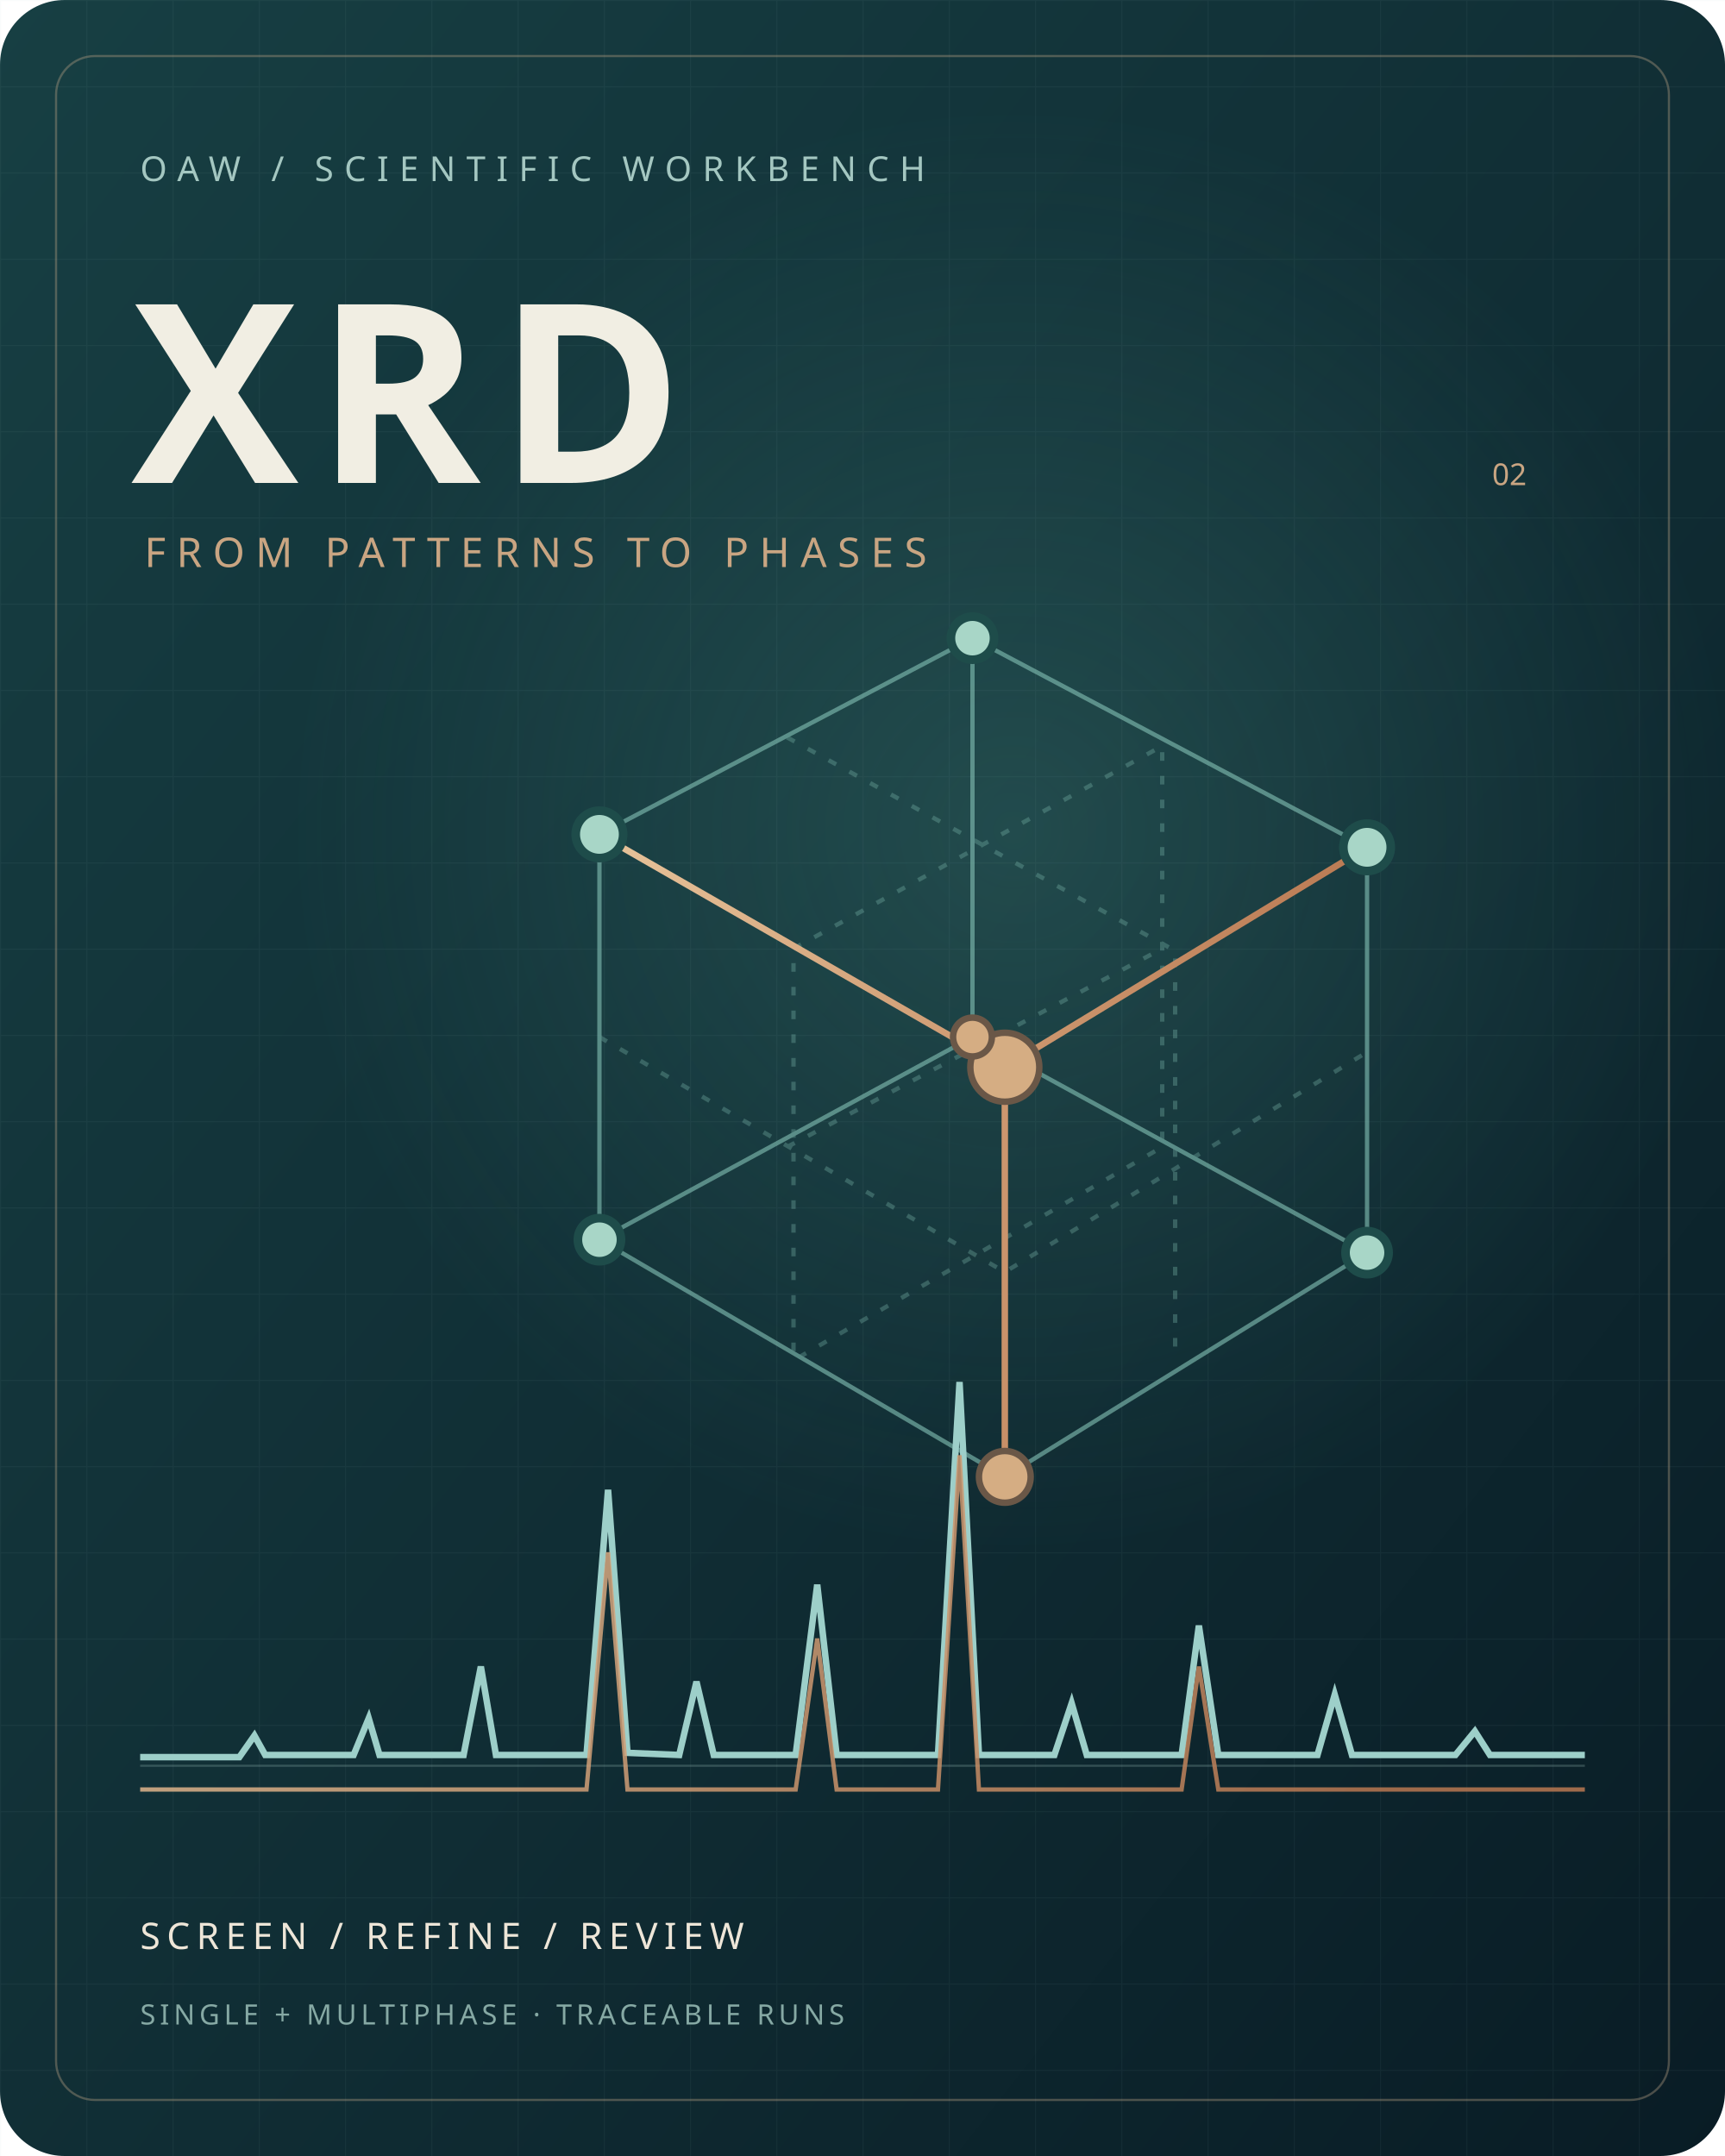
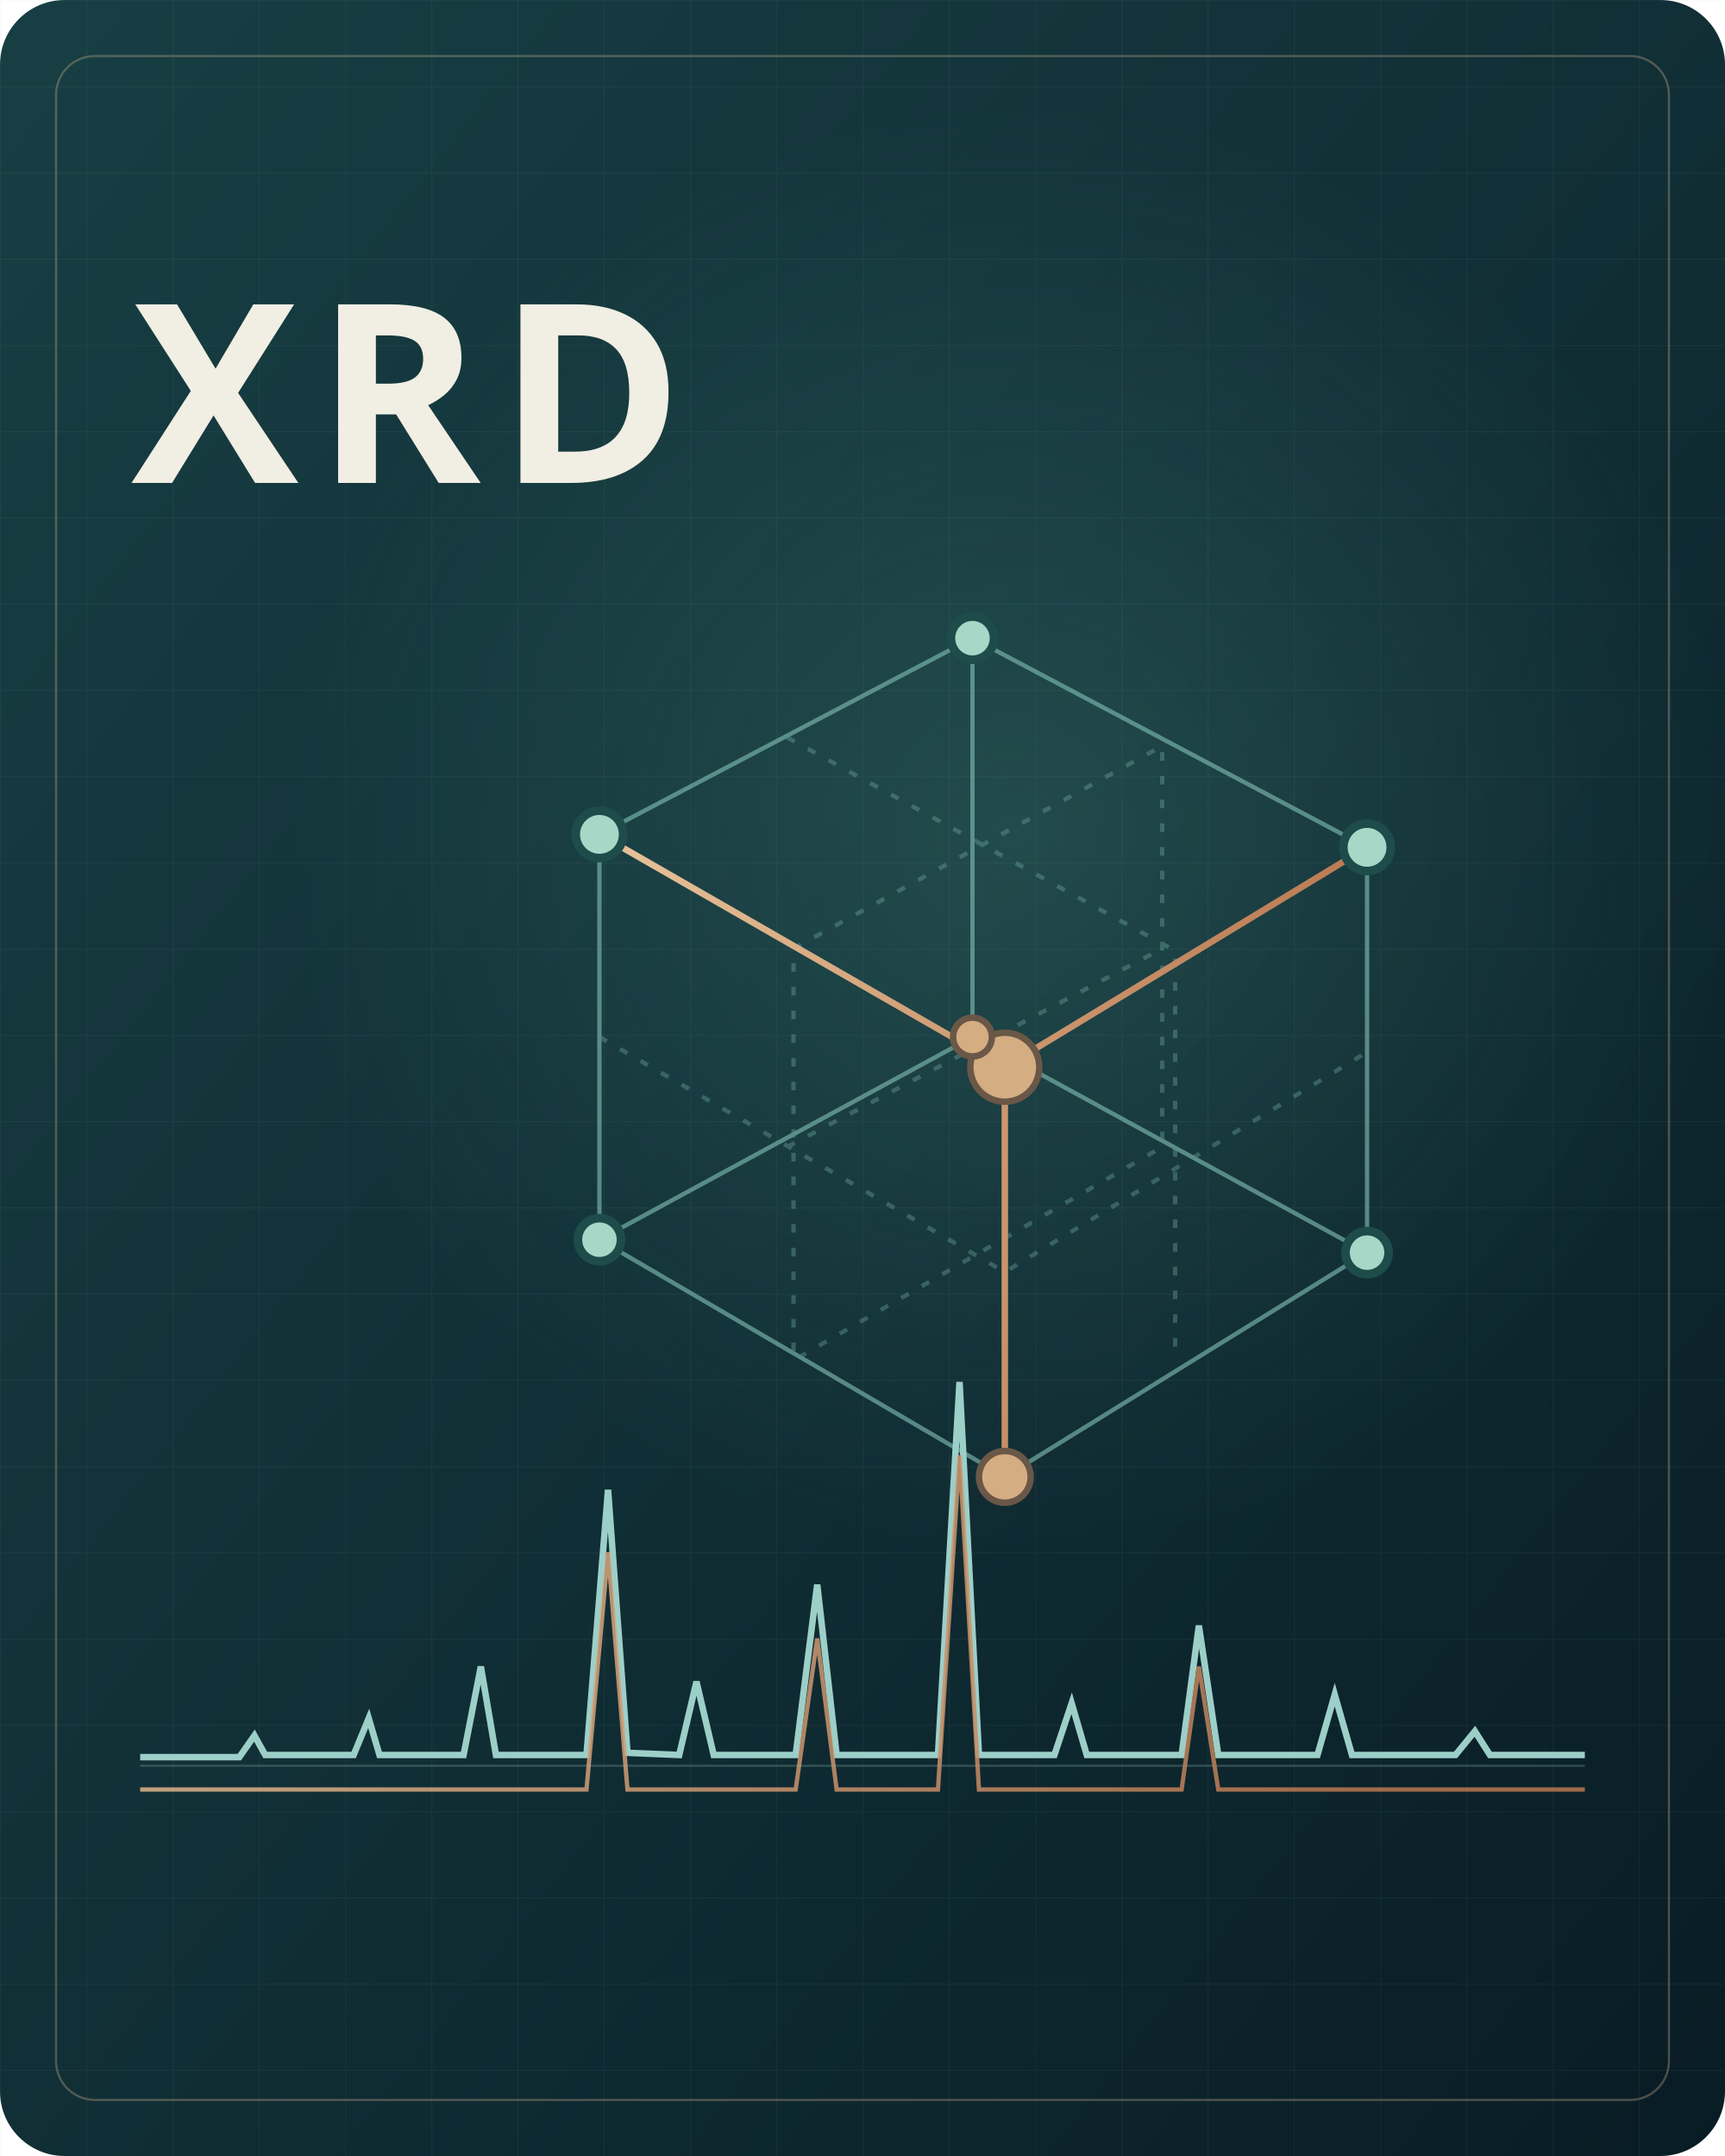
<svg xmlns="http://www.w3.org/2000/svg" width="800" height="1000" viewBox="0 0 800 1000" role="img" aria-label="XRD diffraction workbench cover">
  <defs>
    <linearGradient id="bg" x2="1" y2="1">
      <stop stop-color="#173f43" />
      <stop offset=".55" stop-color="#102d34" />
      <stop offset="1" stop-color="#091c25" />
    </linearGradient>
    <linearGradient id="gold" x2="1" y2=".2">
      <stop stop-color="#e7c39a" />
      <stop offset="1" stop-color="#b97851" />
    </linearGradient>
    <radialGradient id="halo">
      <stop stop-color="#5faf9f" stop-opacity=".22" />
      <stop offset="1" stop-color="#5faf9f" stop-opacity="0" />
    </radialGradient>
    <pattern id="grid" width="40" height="40" patternUnits="userSpaceOnUse">
      <path d="M40 0H0V40" fill="none" stroke="#b0d8ce" stroke-opacity=".055" />
    </pattern>
  </defs>
  <rect width="800" height="1000" rx="30" fill="url(#bg)" />
  <rect width="800" height="1000" fill="url(#grid)" />
  <circle cx="470" cy="385" r="340" fill="url(#halo)" />
  <rect x="26" y="26" width="748" height="948" rx="18" fill="none" stroke="#b8a185" stroke-opacity=".38" />
  <path d="M65 104H145" stroke="url(#gold)" stroke-width="3" />
-   <text x="65" y="84" font-family="sans-serif" font-size="16" letter-spacing="5" fill="#a4c7c1">OAW / SCIENTIFIC WORKBENCH</text>
  <text x="61" y="224" font-family="sans-serif" font-weight="700" font-size="116" letter-spacing="8" fill="#f1eee3">XRD</text>
-   <text x="67" y="263" font-family="sans-serif" font-size="19" letter-spacing="5" fill="#c9a582">FROM PATTERNS TO PHASES</text>
  <g fill="none" stroke-linejoin="round">
    <g stroke="#7db9ad" stroke-width="2" opacity=".65">
      <path d="M278 387 451 296 634 393 466 495Z M278 387V575L466 685 634 581V393 M466 495V685 M451 296V481L278 575 M451 481 634 581" />
      <path d="M365 342 545 441V631 M368 440 539 346V532L368 631Z M278 481 466 590 634 488 M365 532 539 440" stroke-dasharray="4 7" opacity=".5" />
    </g>
    <g stroke="url(#gold)" stroke-width="3">
      <path d="M278 387 466 495 634 393 M466 495V685" />
    </g>
  </g>
  <g fill="#a8d6c7" stroke="#1e4c4a" stroke-width="4">
    <circle cx="278" cy="387" r="11" />
    <circle cx="451" cy="296" r="10" />
    <circle cx="634" cy="393" r="11" />
    <circle cx="278" cy="575" r="10" />
    <circle cx="634" cy="581" r="10" />
  </g>
  <g fill="#d5ad83" stroke="#6a5747" stroke-width="3">
    <circle cx="466" cy="495" r="16" />
    <circle cx="466" cy="685" r="12" />
    <circle cx="451" cy="481" r="9" />
  </g>
  <path d="M65 819H735" stroke="#94b8af" stroke-opacity=".28" />
  <path d="M65 815 111 815 118 805 123 814 164 814 171 797 176 814 215 814 223 773 230 814 272 814 282 691 291 813 315 814 323 780 331 814 369 814 379 735 388 814 435 814 445 641 454 814 489 814 497 790 504 814 548 814 556 754 565 814 611 814 619 786 627 814 675 814 684 803 691 814 735 814" fill="none" stroke="#9dcfc9" stroke-width="3" />
  <path d="M65 830 272 830 282 720 291 830 369 830 379 760 388 830 435 830 445 675 454 830 548 830 556 773 565 830 735 830" fill="none" stroke="url(#gold)" stroke-width="2" opacity=".85" />
-   <text x="65" y="904" font-family="sans-serif" font-size="17" letter-spacing="3" fill="#eee6d8">SCREEN / REFINE / REVIEW</text>
-   <text x="65" y="939" font-family="sans-serif" font-size="13" letter-spacing="2" fill="#86a9a4">SINGLE + MULTIPHASE · TRACEABLE RUNS</text>
-   <text x="692" y="225" font-family="sans-serif" font-size="14" fill="#c9a582">02</text>
</svg>
